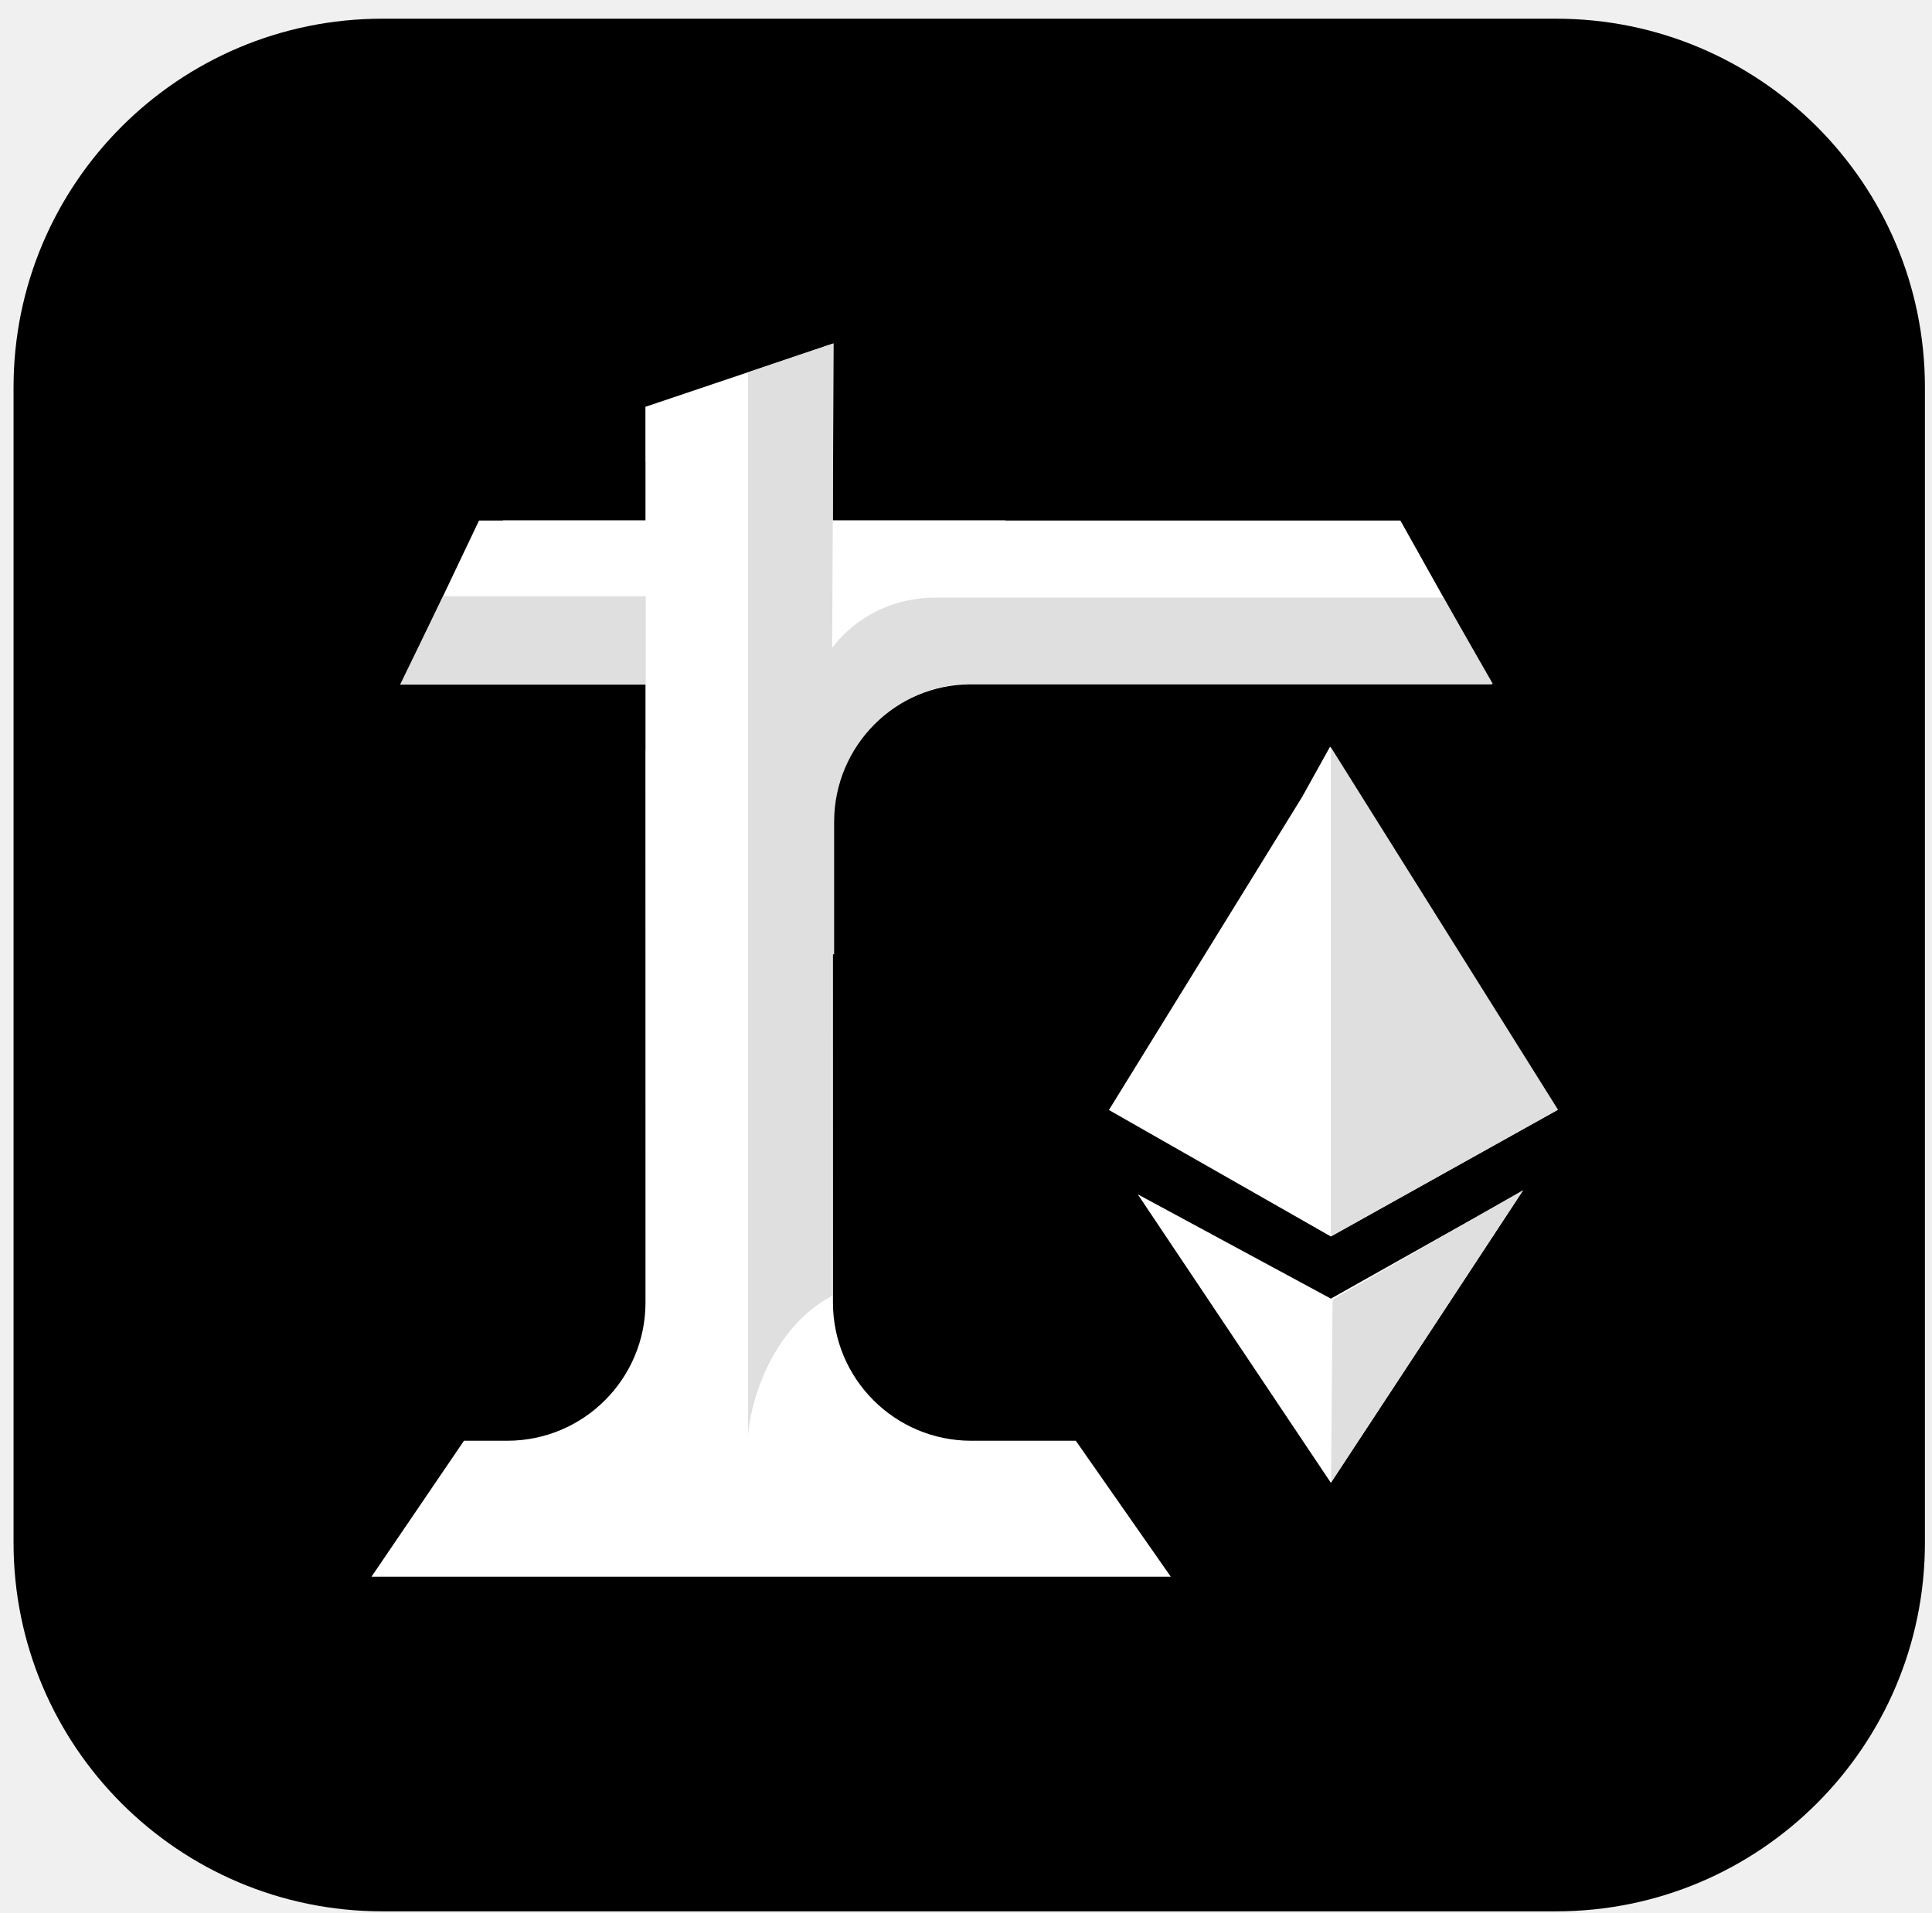
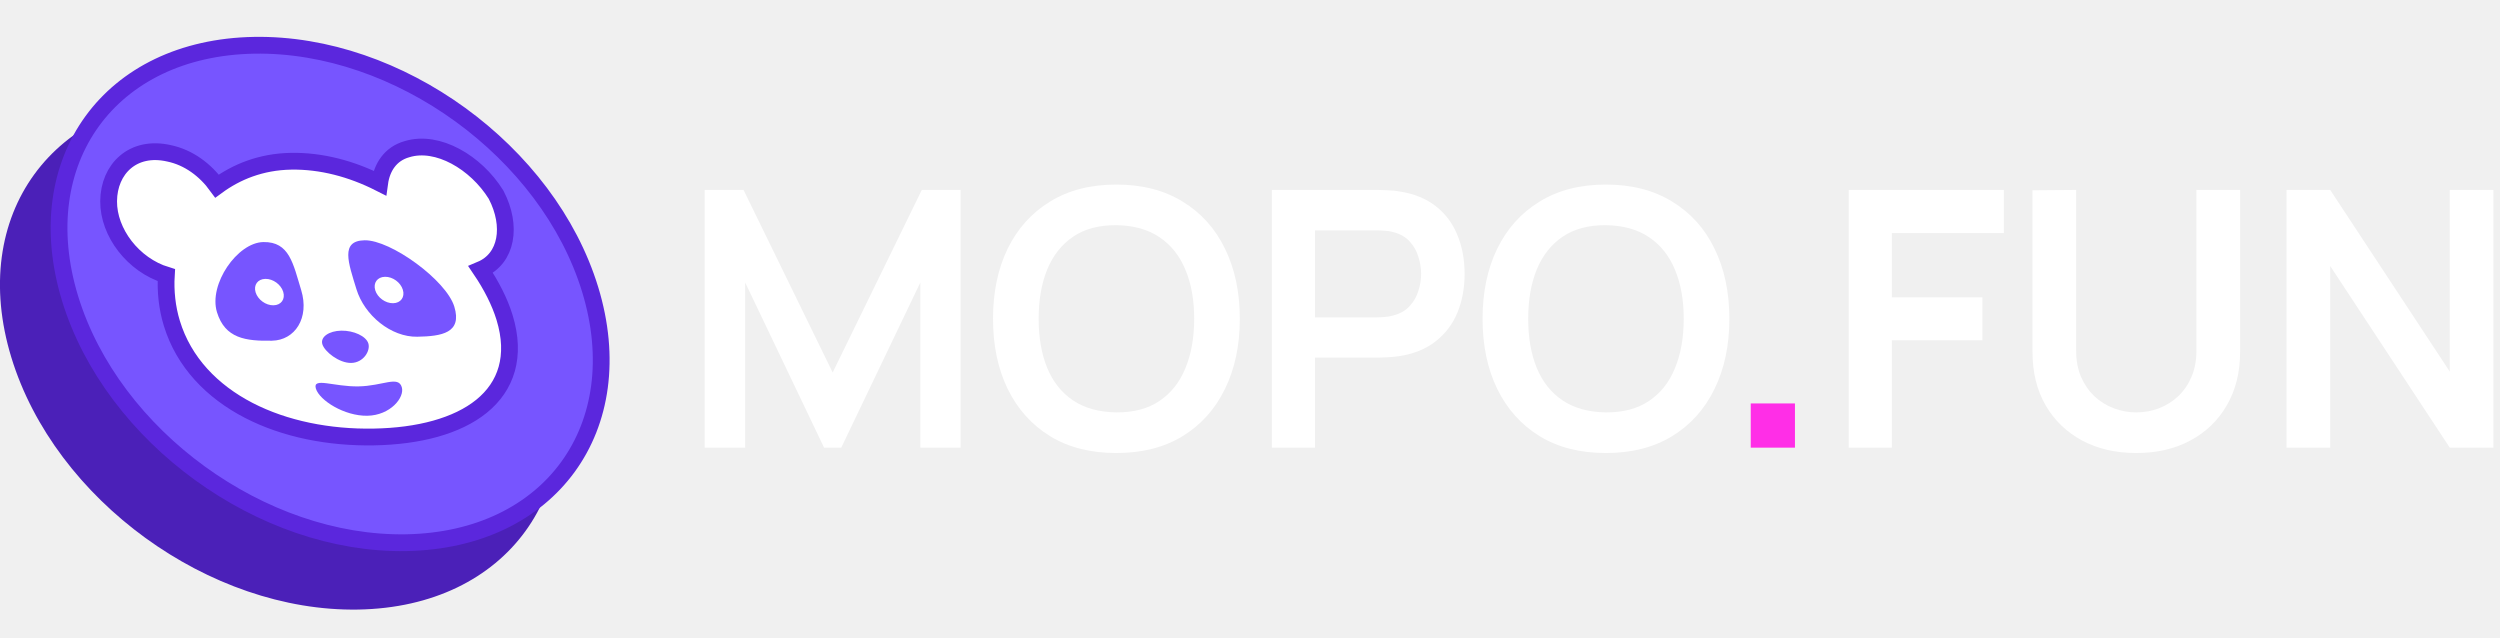
- <svg xmlns="http://www.w3.org/2000/svg" width="103" height="102" viewBox="0 0 103 102" fill="none">
-   <rect x="0.722" y="0.997" width="101.901" height="100.925" rx="19.661" fill="black" />
-   <path d="M69.415 42.505L70.912 39.812L72.544 42.505L83.024 59.191L70.953 65.936L59.119 59.191L69.415 42.505Z" fill="white" />
-   <path d="M70.953 69.25L60.658 63.688L70.953 79.072L81.184 63.498L70.953 69.25Z" fill="white" />
-   <path d="M70.953 65.926V41.853V39.85L83.063 59.178L70.953 65.926Z" fill="#DFDFDF" />
-   <path d="M70.962 79.05L71.041 69.297L81.206 63.463L70.962 79.05Z" fill="#DFDFDF" />
-   <path d="M34.409 21.693V24.613H34.413L34.412 27.747H26.809L26.809 27.757H25.538L21.384 36.491H34.413V39.972H34.409L34.413 69.455C34.413 73.527 31.113 76.828 27.041 76.828H24.735L19.806 84.077H62.417L57.354 76.828H51.779C47.708 76.828 44.407 73.527 44.407 69.455L44.402 43.665C44.507 39.708 47.73 36.527 51.705 36.491H79.548L74.658 27.757H53.602L53.602 27.747L44.399 27.747L44.399 24.613H44.402V18.325L34.409 21.693Z" fill="white" />
-   <path d="M39.882 19.852V76.55C39.973 74.964 41.047 70.855 44.365 69.103V50.867L44.47 50.9V43.831C44.47 39.759 47.771 36.458 51.843 36.458H79.581L76.951 31.866H49.908C46.129 31.866 44.365 34.556 44.365 34.556L44.444 18.307L39.882 19.852Z" fill="#DFDFDF" />
-   <path d="M23.622 31.793L21.329 36.508H34.425V31.793H23.622Z" fill="#DFDFDF" />
+ <svg xmlns="http://www.w3.org/2000/svg" width="149" height="38" viewBox="0 0 149 38" fill="none">
+   <ellipse cx="17.737" cy="19.746" rx="15.872" ry="12.041" transform="rotate(37.8411 17.7374 19.7459)" fill="white" />
+   <path d="M17.932 25.139C18.663 25.126 19.088 24.416 18.954 23.978C18.821 23.541 18.075 23.203 17.343 23.215C16.612 23.228 16.079 23.589 16.213 24.026C16.347 24.464 17.2 25.152 17.932 25.139Z" fill="#7755FF" />
+   <path d="M14.95 20.796C14.469 19.223 14.251 17.908 12.697 17.935C11.143 17.962 9.423 20.453 9.931 22.114C10.412 23.687 11.654 23.842 13.208 23.814C14.579 23.791 15.458 22.457 14.95 20.796ZM13.298 21.704C12.841 21.712 12.368 21.369 12.234 20.931C12.101 20.494 12.359 20.137 12.817 20.13C13.273 20.122 13.746 20.465 13.88 20.902C14.013 21.34 13.755 21.696 13.298 21.704Z" fill="#7755FF" />
+   <path d="M18.36 26.538C16.897 26.563 15.613 25.971 15.827 26.671C16.041 27.371 17.524 28.311 18.894 28.287C20.265 28.263 21.133 27.193 20.946 26.581C20.732 25.881 19.822 26.512 18.36 26.538Z" fill="#7755FF" />
+   <path d="M18.731 17.83C17.268 17.855 17.761 19.165 18.242 20.739C18.723 22.313 20.312 23.604 21.867 23.577C23.329 23.551 24.557 23.354 24.076 21.781C23.593 20.206 20.284 17.803 18.731 17.83ZM20.428 21.58C19.971 21.588 19.498 21.244 19.364 20.807C19.231 20.37 19.489 20.013 19.947 20.005C20.404 19.997 20.877 20.341 21.01 20.778C21.144 21.216 20.885 21.572 20.428 21.58Z" fill="#7755FF" />
+   <path d="M11.998 5.729C3.13 5.884 -1.915 12.828 0.678 21.309C3.271 29.79 12.486 36.485 21.353 36.33C30.221 36.175 35.266 29.231 32.673 20.75C30.08 12.27 20.866 5.574 11.998 5.729ZM25.126 19.212C25.034 19.214 24.943 19.215 24.851 19.217C25.629 20.258 26.251 21.39 26.572 22.44C27.882 26.724 24.345 28.983 19.135 29.074C13.925 29.165 9.051 27.052 7.741 22.768C7.421 21.719 7.347 20.578 7.484 19.52C7.392 19.522 7.301 19.523 7.209 19.525C5.43 19.117 3.981 17.384 3.995 15.626C4.009 13.868 5.307 12.702 7.086 13.111C8.263 13.354 9.261 14.216 9.884 15.348C11.052 14.36 12.575 13.63 14.495 13.597C16.415 13.563 18.338 14.145 20.122 15.169C20.075 14.115 20.513 13.14 21.529 12.859C23.041 12.393 25.033 13.501 26.116 15.239C27.018 16.981 26.638 18.746 25.126 19.212Z" fill="#4B20B8" />
+   <ellipse cx="19.737" cy="17.238" rx="15.872" ry="12.041" transform="rotate(37.8411 19.7374 17.2376)" fill="white" />
+   <path d="M20.932 21.631C21.663 21.618 22.088 20.908 21.954 20.47C21.821 20.033 21.075 19.694 20.343 19.707C19.612 19.72 19.079 20.08 19.213 20.518C19.347 20.955 20.2 21.643 20.932 21.631Z" fill="#7755FF" />
+   <path d="M17.95 17.288C17.469 15.715 17.251 14.399 15.697 14.427C14.143 14.454 12.423 16.945 12.931 18.606C13.412 20.179 14.654 20.333 16.208 20.306C17.579 20.283 18.458 18.949 17.95 17.288ZM16.298 18.196C15.841 18.204 15.368 17.86 15.234 17.423C15.101 16.986 15.359 16.629 15.817 16.621C16.273 16.613 16.746 16.957 16.88 17.394C17.013 17.832 16.755 18.188 16.298 18.196Z" fill="#7755FF" />
+   <path d="M21.36 23.029C19.897 23.055 18.613 22.462 18.827 23.162C19.041 23.862 20.524 24.803 21.894 24.779C23.265 24.755 24.133 23.685 23.946 23.073C23.732 22.373 22.822 23.004 21.36 23.029Z" fill="#7755FF" />
+   <path d="M21.731 14.321C20.268 14.347 20.761 15.656 21.242 17.231C21.723 18.805 23.312 20.096 24.867 20.069C26.329 20.043 27.557 19.846 27.076 18.272C26.593 16.697 23.284 14.294 21.731 14.321ZM23.428 18.072C22.971 18.079 22.498 17.736 22.364 17.299C22.231 16.862 22.489 16.505 22.947 16.497C23.404 16.489 23.877 16.832 24.01 17.27C24.144 17.707 23.885 18.064 23.428 18.072Z" fill="#7755FF" />
+   <path d="M22.629 10.909C20.941 10.055 19.143 9.579 17.349 9.61C15.546 9.641 14.087 10.248 12.936 11.091C12.238 10.131 11.245 9.382 10.072 9.138C7.925 8.648 6.489 10.068 6.474 11.988C6.46 13.867 7.946 15.798 9.913 16.399C9.856 17.342 9.955 18.333 10.242 19.269C10.95 21.586 12.637 23.326 14.821 24.457C16.981 25.575 19.612 26.091 22.281 26.044C24.95 25.997 27.239 25.396 28.697 24.215C30.17 23.021 30.78 21.24 30.072 18.923C29.786 17.987 29.281 17.002 28.651 16.072C30.231 15.41 30.527 13.461 29.577 11.628L29.566 11.607L29.553 11.585C28.37 9.686 26.086 8.332 24.26 8.89C23.256 9.171 22.755 9.991 22.629 10.909ZM4.178 17.792C1.666 9.575 6.553 2.849 15.144 2.699C23.736 2.549 32.661 9.034 35.173 17.251C37.685 25.468 32.799 32.194 24.207 32.344C15.616 32.493 6.69 26.009 4.178 17.792Z" fill="#7755FF" stroke="#5B27DD" />
+   <path d="M136.278 26.68V11.32H138.88L146.006 22.146V11.32H148.608V26.68H146.006L138.88 15.853V26.68H136.278Z" fill="white" />
+   <path d="M127.323 27C126.1 27 125.023 26.751 124.091 26.253C123.167 25.755 122.442 25.055 121.915 24.152C121.396 23.248 121.137 22.189 121.137 20.973V11.341L123.739 11.32V20.909C123.739 21.485 123.835 22 124.027 22.456C124.226 22.911 124.493 23.298 124.827 23.618C125.162 23.931 125.546 24.169 125.979 24.333C126.413 24.497 126.861 24.578 127.323 24.578C127.8 24.578 128.251 24.497 128.678 24.333C129.112 24.162 129.496 23.921 129.83 23.608C130.164 23.288 130.427 22.9 130.619 22.445C130.811 21.99 130.907 21.478 130.907 20.909V11.32H133.51V20.973C133.51 22.189 133.247 23.248 132.721 24.152C132.202 25.055 131.476 25.755 130.545 26.253C129.62 26.751 128.546 27 127.323 27Z" fill="white" />
+   <path d="M110.184 26.68V11.32H119.432V13.89H112.754V17.72H118.152V20.28H112.754V26.68H110.184Z" fill="white" />
+   <path d="M104.344 26.68V24.045H106.979V26.68H104.344Z" fill="#FF2EE7" />
+   <path d="M95.71 27C94.174 27 92.859 26.666 91.763 25.997C90.668 25.322 89.826 24.383 89.236 23.181C88.652 21.979 88.361 20.586 88.361 19C88.361 17.414 88.652 16.02 89.236 14.819C89.826 13.617 90.668 12.682 91.763 12.013C92.859 11.338 94.174 11 95.71 11C97.246 11 98.562 11.338 99.657 12.013C100.759 12.682 101.602 13.617 102.185 14.819C102.775 16.02 103.07 17.414 103.07 19C103.07 20.586 102.775 21.979 102.185 23.181C101.602 24.383 100.759 25.322 99.657 25.997C98.562 26.666 97.246 27 95.71 27ZM95.71 24.578C96.741 24.586 97.598 24.358 98.281 23.896C98.971 23.434 99.486 22.783 99.828 21.944C100.176 21.105 100.35 20.123 100.35 19C100.35 17.876 100.176 16.902 99.828 16.077C99.486 15.245 98.971 14.598 98.281 14.136C97.598 13.674 96.741 13.435 95.71 13.421C94.679 13.414 93.822 13.642 93.139 14.104C92.457 14.566 91.941 15.217 91.593 16.056C91.251 16.895 91.081 17.876 91.081 19C91.081 20.123 91.251 21.101 91.593 21.933C91.934 22.758 92.446 23.402 93.129 23.864C93.819 24.326 94.679 24.564 95.71 24.578Z" fill="white" />
+   <path d="M75.803 26.68V11.32H82.149C82.299 11.32 82.491 11.327 82.725 11.341C82.96 11.348 83.177 11.37 83.376 11.405C84.265 11.54 84.997 11.835 85.573 12.29C86.156 12.746 86.587 13.322 86.864 14.018C87.148 14.708 87.291 15.476 87.291 16.323C87.291 17.162 87.148 17.93 86.864 18.627C86.58 19.316 86.146 19.889 85.563 20.344C84.987 20.799 84.258 21.094 83.376 21.229C83.177 21.258 82.957 21.279 82.715 21.293C82.48 21.307 82.292 21.314 82.149 21.314H78.373V26.68H75.803ZM78.373 18.915H82.043C82.185 18.915 82.345 18.907 82.523 18.893C82.701 18.879 82.864 18.851 83.013 18.808C83.44 18.701 83.774 18.513 84.016 18.242C84.265 17.972 84.439 17.666 84.539 17.325C84.645 16.984 84.699 16.65 84.699 16.323C84.699 15.995 84.645 15.661 84.539 15.32C84.439 14.971 84.265 14.662 84.016 14.392C83.774 14.122 83.44 13.933 83.013 13.826C82.864 13.784 82.701 13.759 82.523 13.752C82.345 13.738 82.185 13.73 82.043 13.73H78.373V18.915Z" fill="white" />
+   <path d="M66.533 27C64.997 27 63.681 26.666 62.586 25.997C61.491 25.322 60.648 24.383 60.058 23.181C59.475 21.979 59.184 20.586 59.184 19C59.184 17.414 59.475 16.02 60.058 14.819C60.648 13.617 61.491 12.682 62.586 12.013C63.681 11.338 64.997 11 66.533 11C68.069 11 69.385 11.338 70.48 12.013C71.582 12.682 72.424 13.617 73.008 14.819C73.598 16.02 73.893 17.414 73.893 19C73.893 20.586 73.598 21.979 73.008 23.181C72.424 24.383 71.582 25.322 70.48 25.997C69.385 26.666 68.069 27 66.533 27ZM66.533 24.578C67.564 24.586 68.421 24.358 69.104 23.896C69.793 23.434 70.309 22.783 70.65 21.944C70.999 21.105 71.173 20.123 71.173 19C71.173 17.876 70.999 16.902 70.65 16.077C70.309 15.245 69.793 14.598 69.104 14.136C68.421 13.674 67.564 13.435 66.533 13.421C65.502 13.414 64.645 13.642 63.962 14.104C63.28 14.566 62.764 15.217 62.416 16.056C62.074 16.895 61.904 17.876 61.904 19C61.904 20.123 62.074 21.101 62.416 21.933C62.757 22.758 63.269 23.402 63.952 23.864C64.641 24.326 65.502 24.564 66.533 24.578Z" fill="white" />
+   <path d="M42 26.68V11.32H44.315L49.627 22.2L54.939 11.32H57.253V26.68H54.853V16.834L50.139 26.68H49.115L44.411 16.834V26.68H42Z" fill="white" />
</svg>
